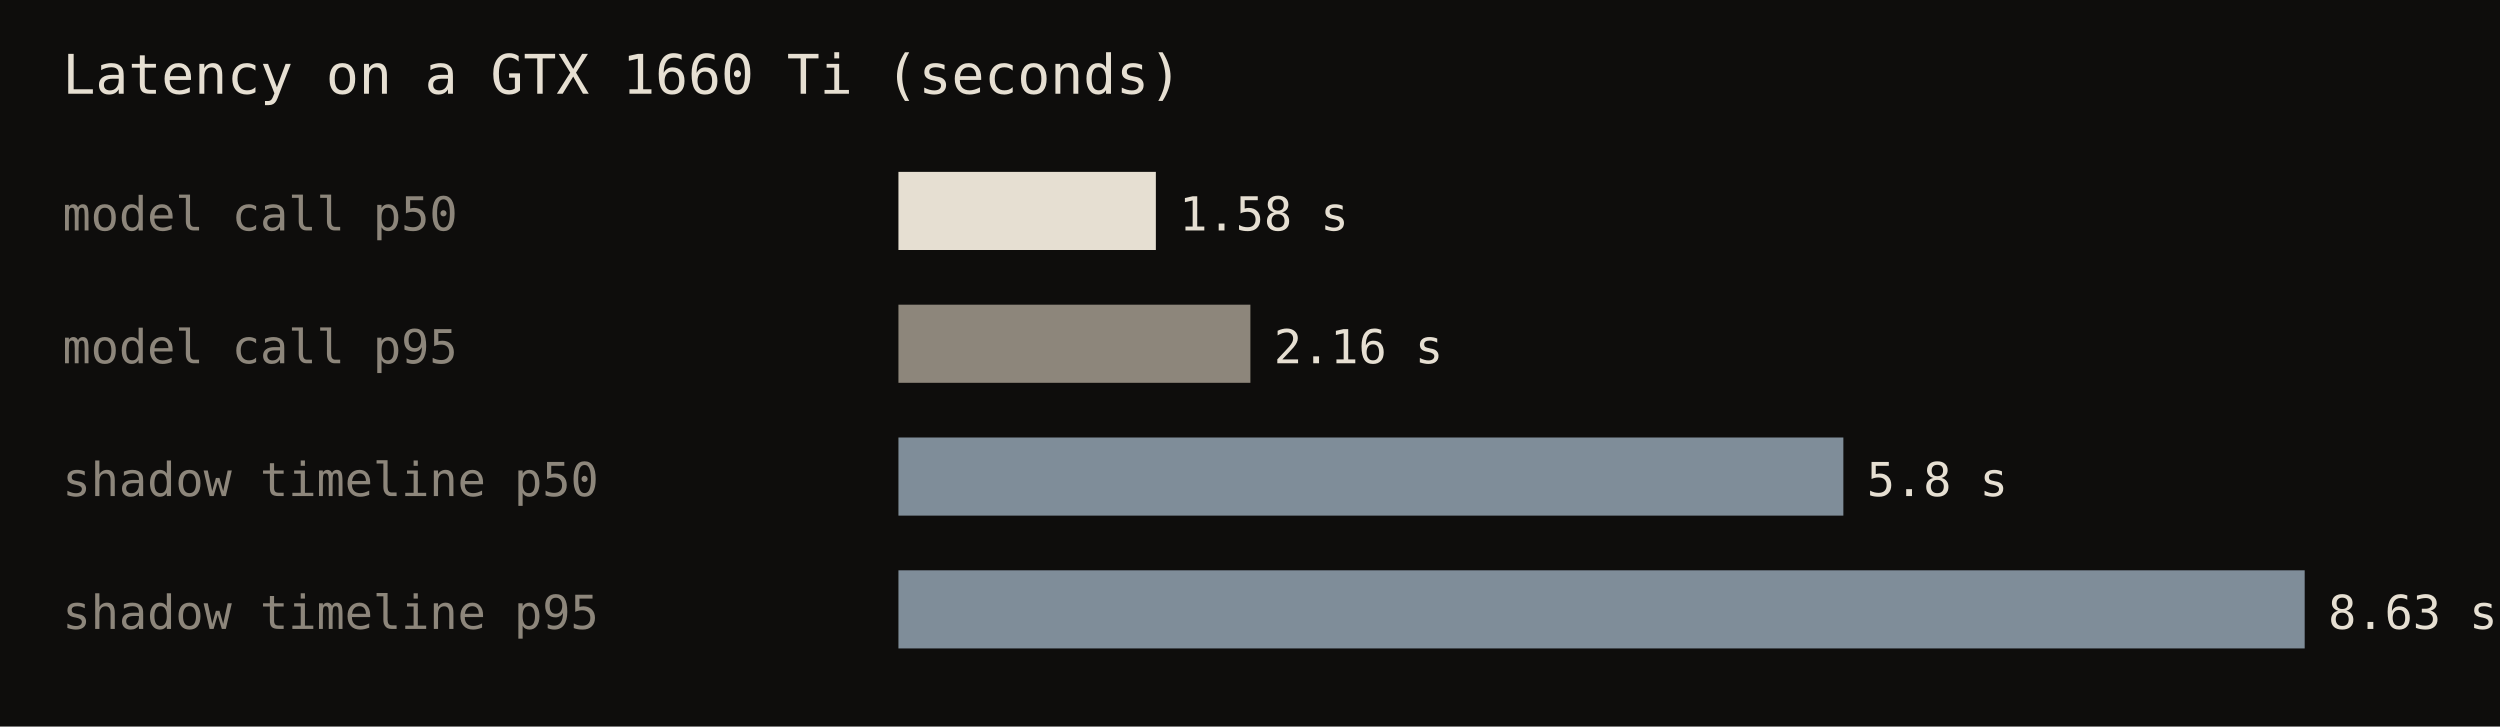
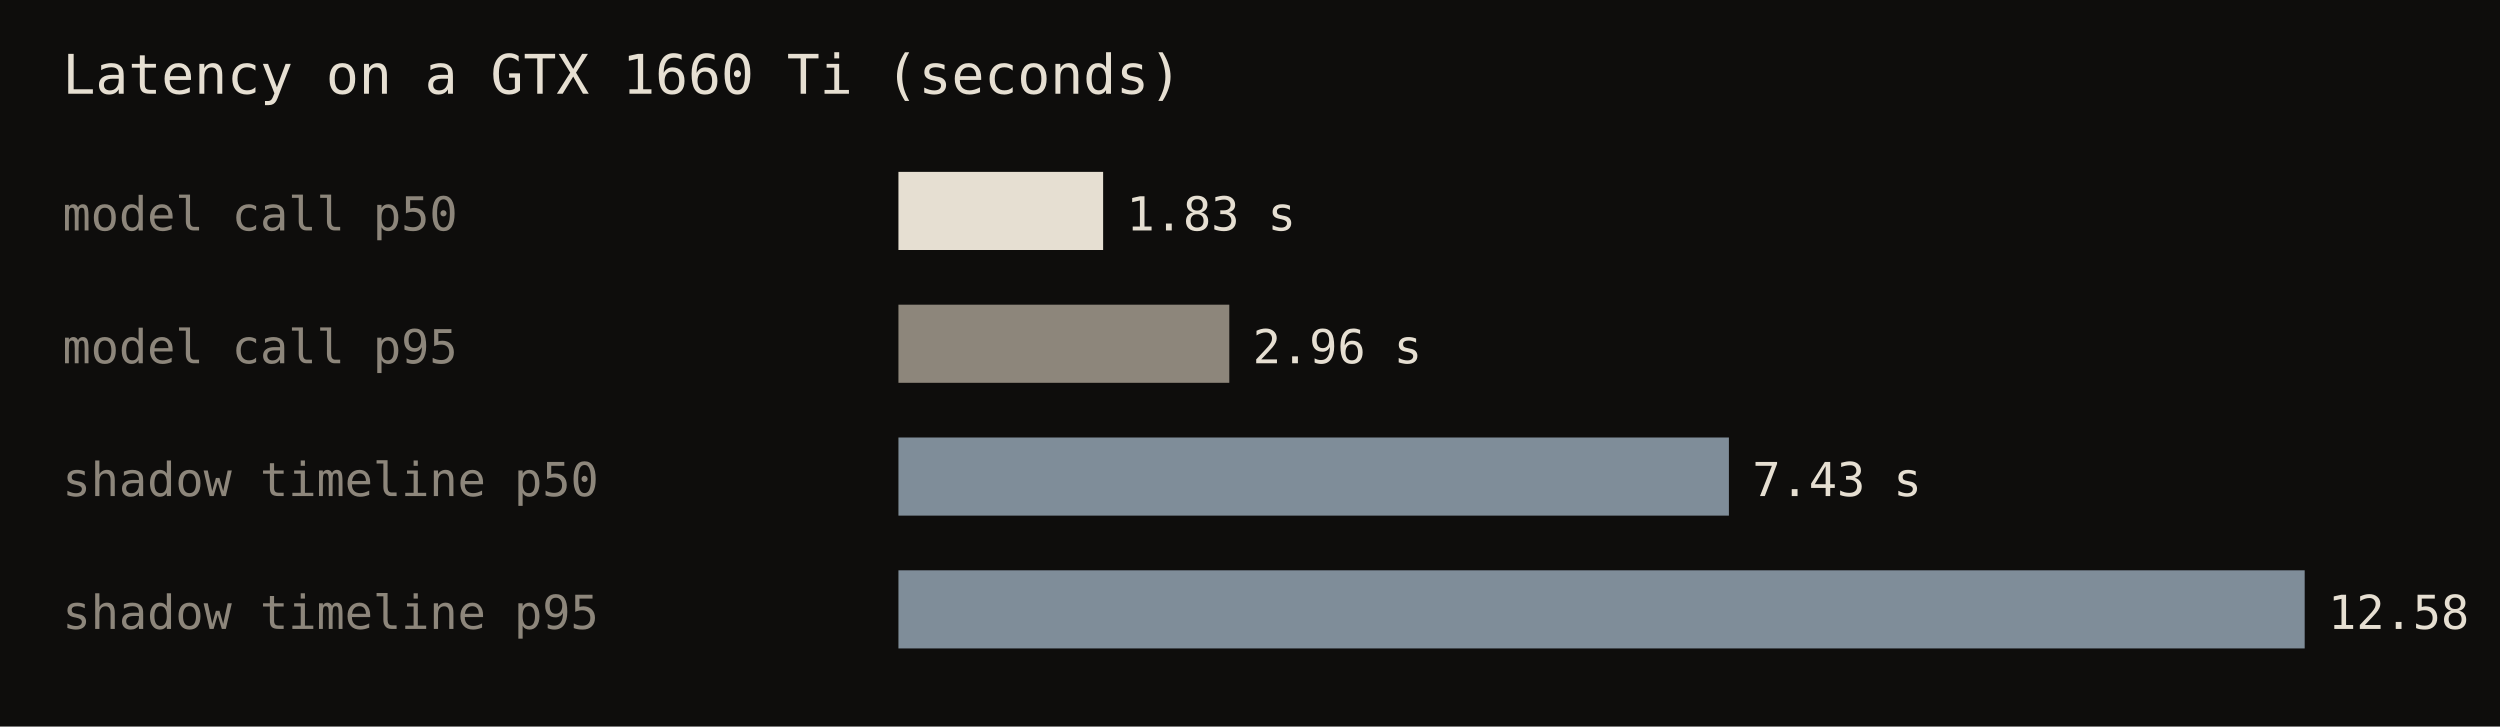
<svg xmlns="http://www.w3.org/2000/svg" width="640" height="186" font-family="ui-monospace, monospace" font-size="12">
  <rect width="100%" height="100%" fill="#0e0d0c" />
  <text x="16" y="24" fill="#e6dfd2" font-size="14">Latency on a GTX 1660 Ti (seconds)</text>
  <text x="16" y="59" fill="#8d867b">model call p50</text>
-   <rect x="230" y="44" width="65.9" height="20" fill="#e6dfd2" />
-   <text x="301.9" y="59" fill="#e6dfd2">1.58 s</text>
+   <rect x="230" y="44" width="52.4" height="20" fill="#e6dfd2" />
+   <text x="288.4" y="59" fill="#e6dfd2">1.83 s</text>
  <text x="16" y="93" fill="#8d867b">model call p95</text>
-   <rect x="230" y="78" width="90.1" height="20" fill="#8d867b" />
-   <text x="326.1" y="93" fill="#e6dfd2">2.16 s</text>
+   <rect x="230" y="78" width="84.7" height="20" fill="#8d867b" />
+   <text x="320.7" y="93" fill="#e6dfd2">2.96 s</text>
  <text x="16" y="127" fill="#8d867b">shadow timeline p50</text>
-   <rect x="230" y="112" width="241.9" height="20" fill="#7f8d99" />
-   <text x="477.9" y="127" fill="#e6dfd2">5.8 s</text>
+   <rect x="230" y="112" width="212.6" height="20" fill="#7f8d99" />
+   <text x="448.6" y="127" fill="#e6dfd2">7.43 s</text>
  <text x="16" y="161" fill="#8d867b">shadow timeline p95</text>
  <rect x="230" y="146" width="360.0" height="20" fill="#7f8d99" />
-   <text x="596.0" y="161" fill="#e6dfd2">8.63 s</text>
+   <text x="596.0" y="161" fill="#e6dfd2">12.58 s</text>
</svg>
